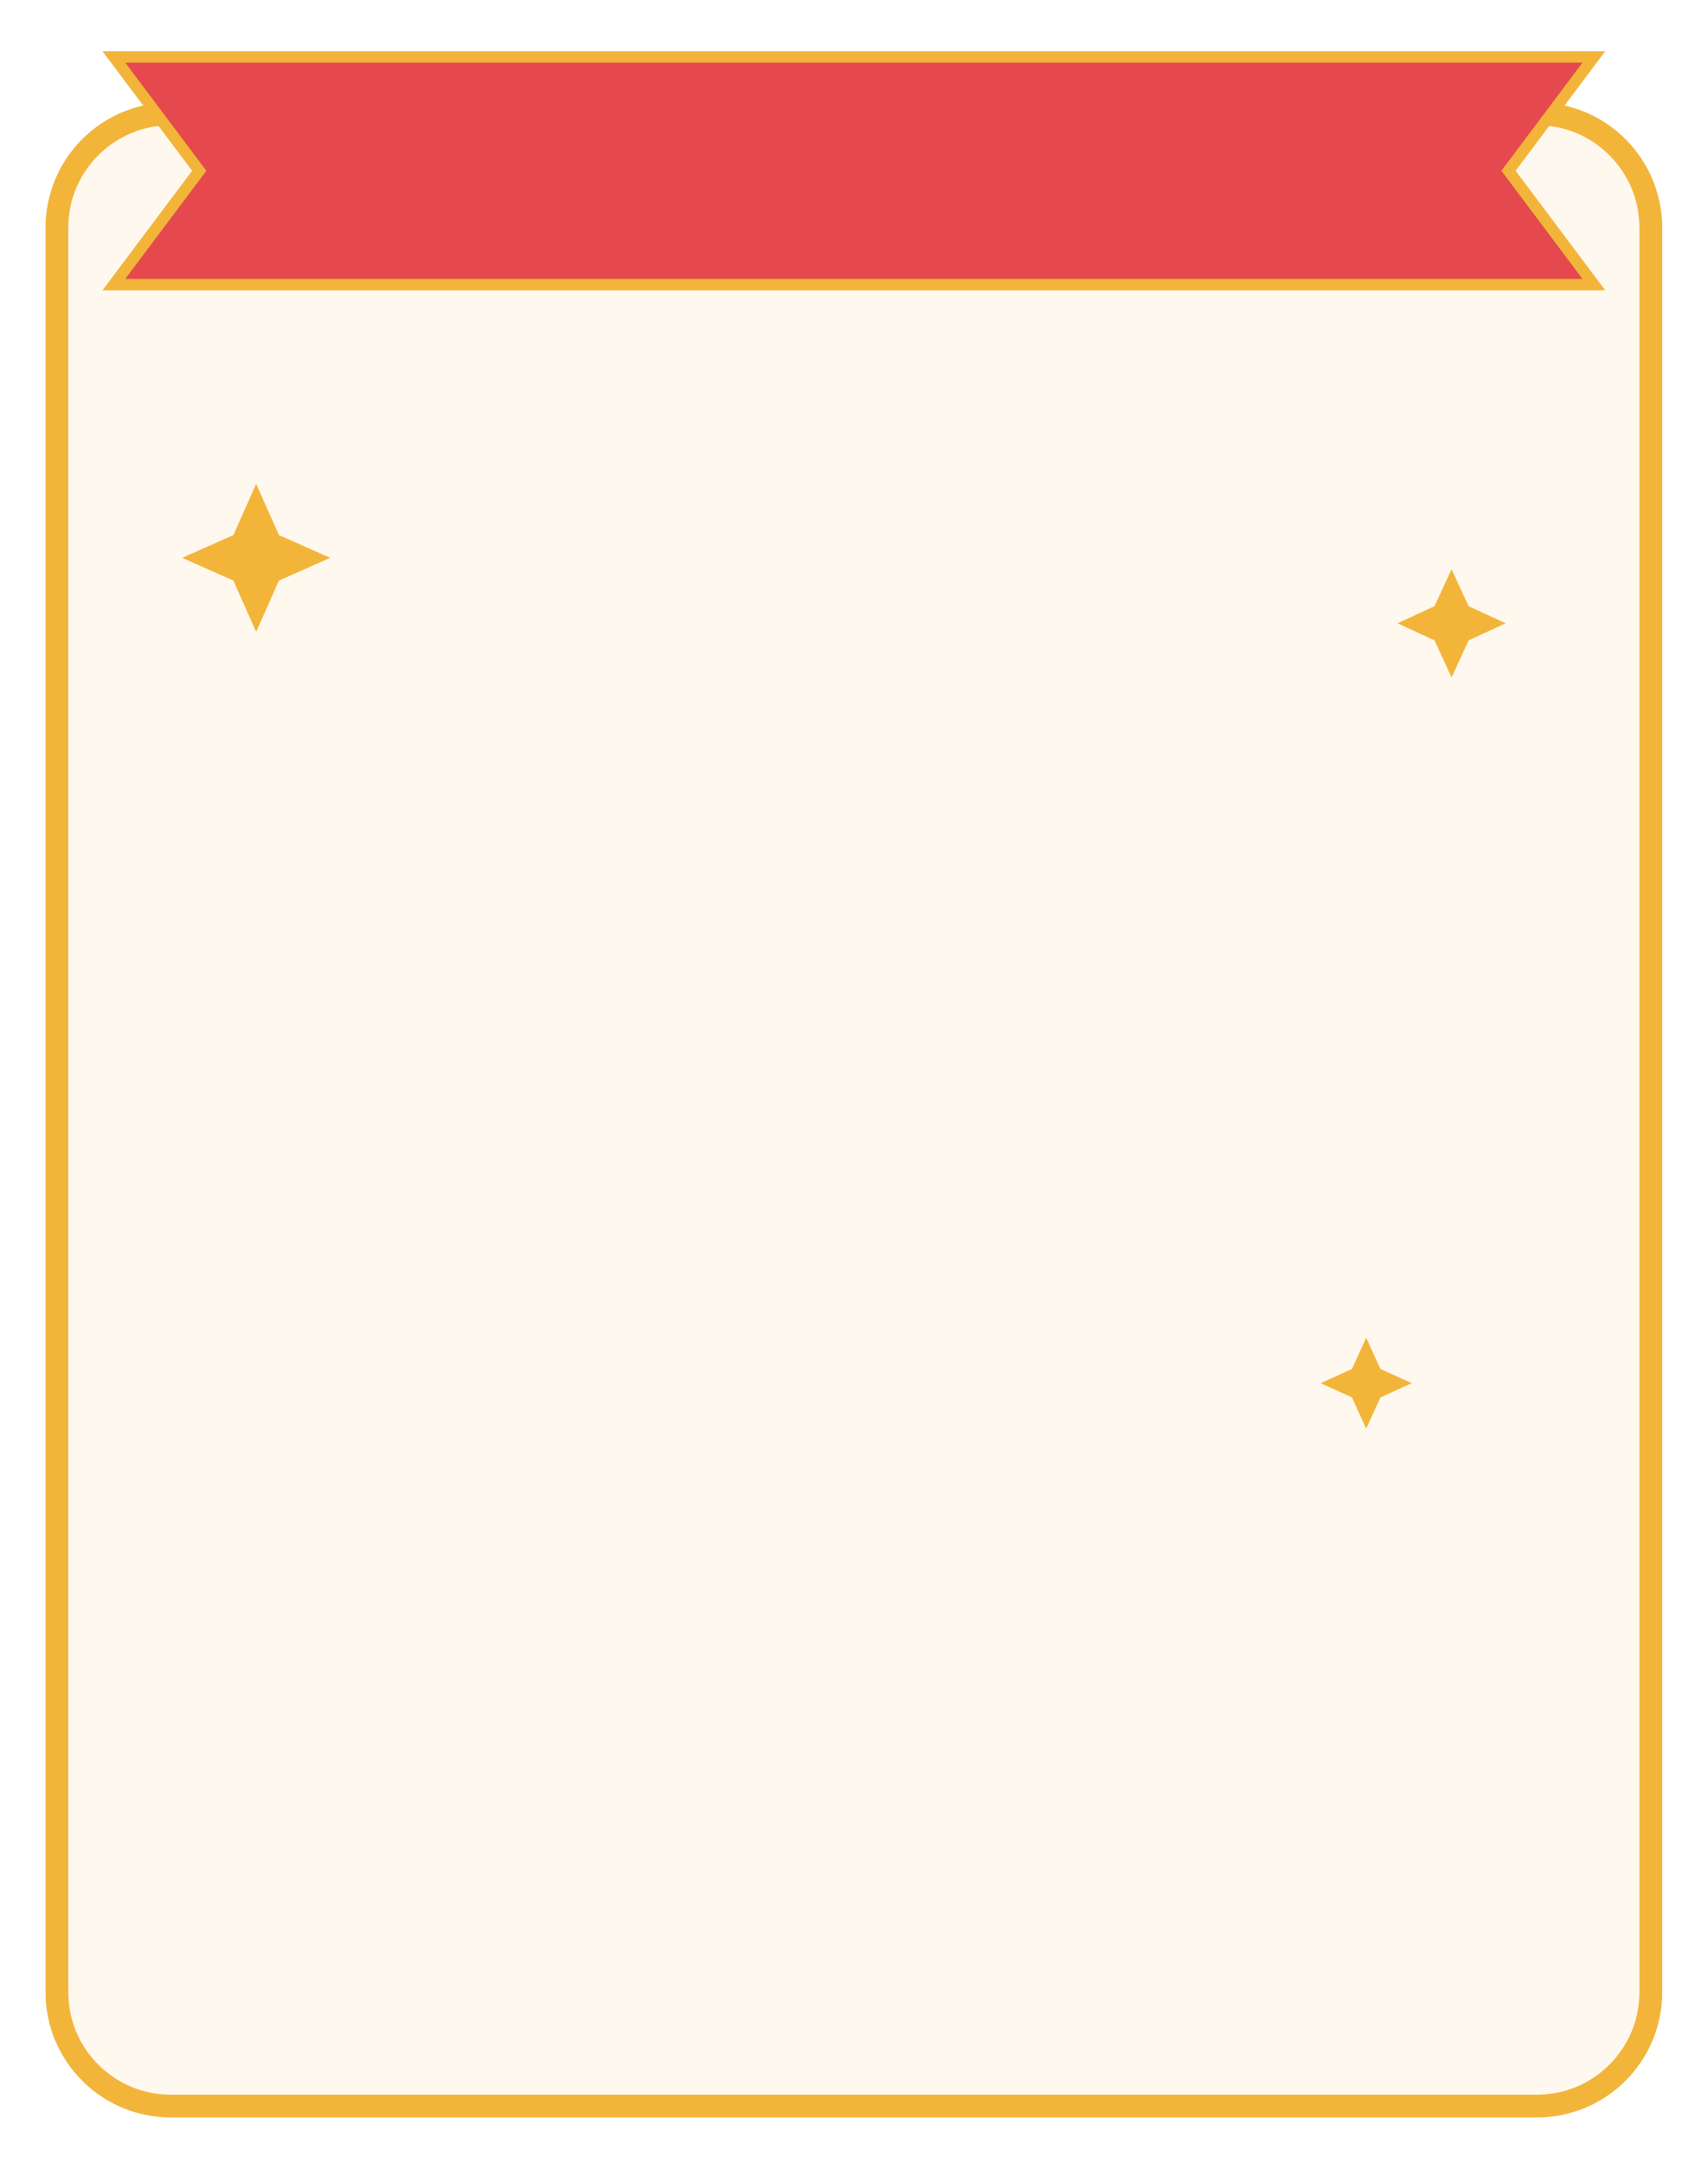
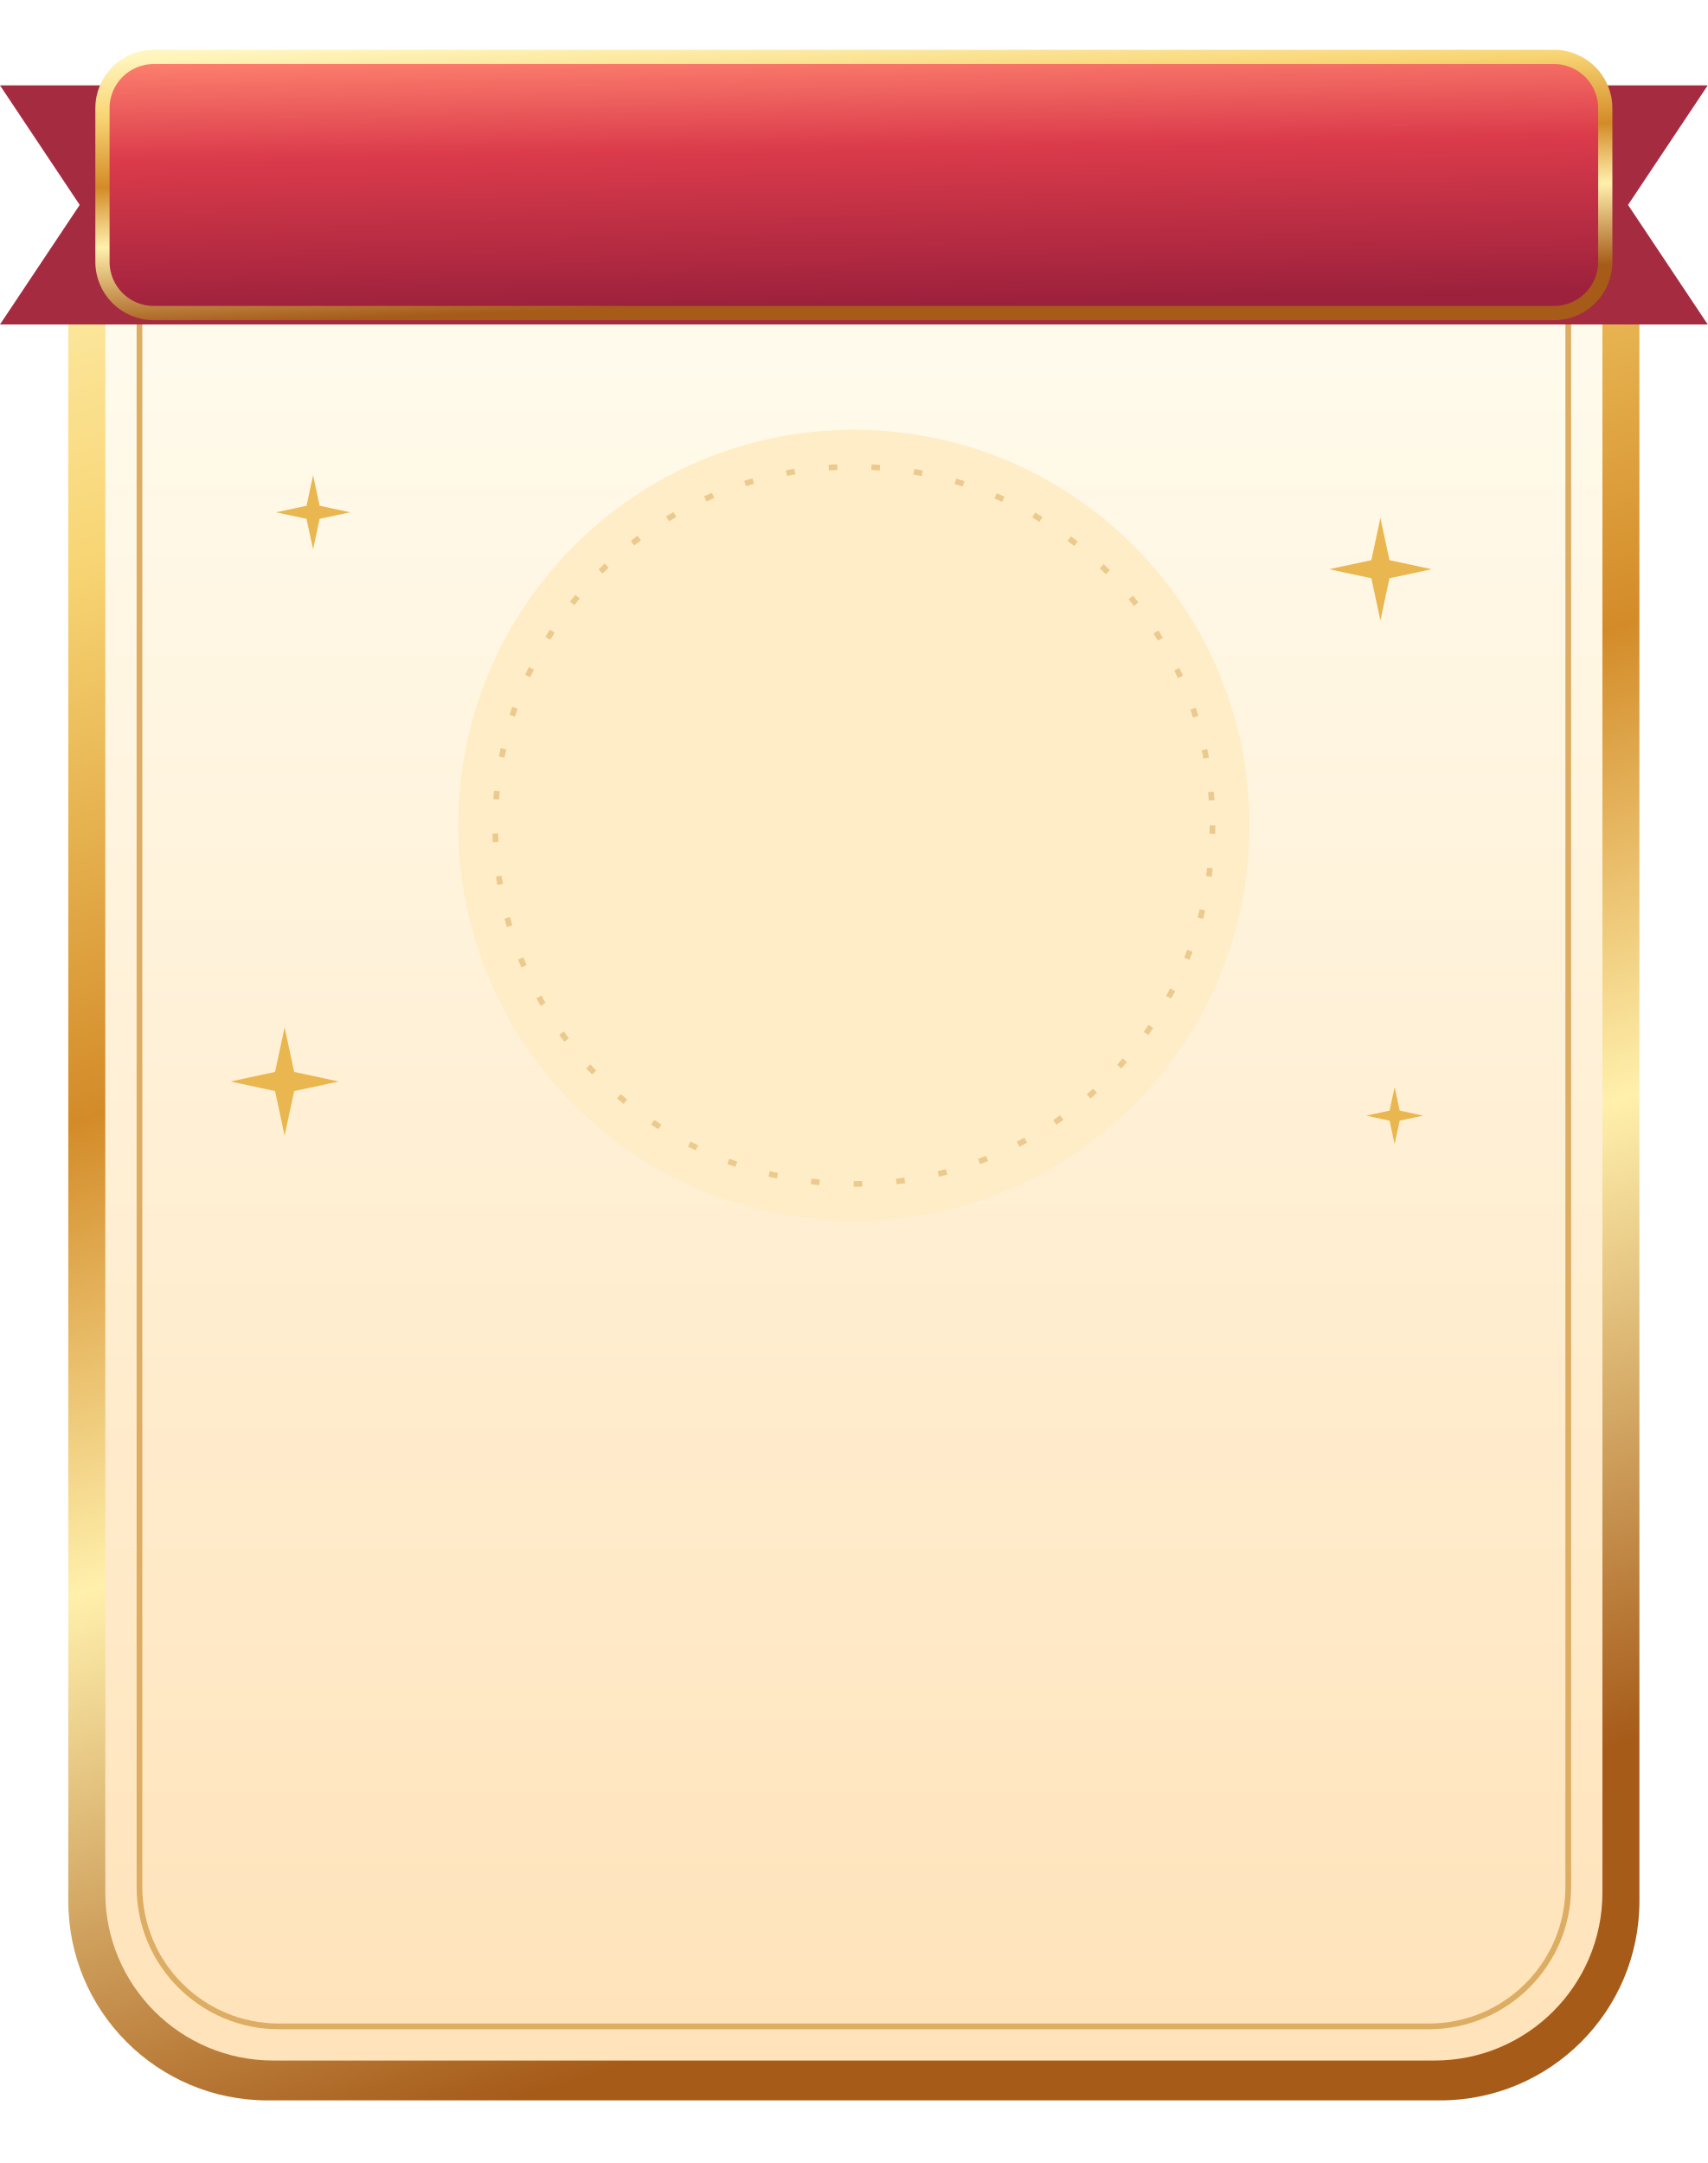
<svg xmlns="http://www.w3.org/2000/svg" width="600" height="760" viewBox="0 0 600 760">
-   <rect x="20" y="40" width="560" height="700" rx="40" fill="#fff8ee" stroke="#f2b53a" stroke-width="8" />
-   <path d="M40 20H560L530 60L560 100H40L70 60Z" fill="#e5484d" />
-   <path d="M40 20H560L530 60L560 100H40L70 60Z" fill="none" stroke="#f2b53a" stroke-width="4" />
-   <g fill="#f2b53a">
-     <path d="M90 170l8 18 18 8-18 8-8 18-8-18-18-8 18-8z" />
-     <path d="M510 200l6 13 13 6-13 6-6 13-6-13-13-6 13-6z" />
-     <path d="M480 470l5 11 11 5-11 5-5 11-5-11-11-5 11-5z" />
-   </g>
+   <defs>
+     <linearGradient id="gold" x2=".25" y2="1">
+       <stop stop-color="#fff6bf" />
+       <stop offset=".22" stop-color="#f8d574" />
+       <stop offset=".48" stop-color="#d38b28" />
+       <stop offset=".7" stop-color="#fff0ac" />
+       <stop offset="1" stop-color="#a65b19" />
+     </linearGradient>
+     <linearGradient id="red" x2=".1" y2="1">
+       <stop stop-color="#ff8470" />
+       <stop offset=".4" stop-color="#db3b4b" />
+       <stop offset="1" stop-color="#9d213c" />
+     </linearGradient>
+     <linearGradient id="cream" x2="0" y2="1">
+       <stop stop-color="#fffdf1" />
+       <stop offset="1" stop-color="#ffe3ba" />
+     </linearGradient>
+     <linearGradient id="blue" x2=".4" y2="1">
+       <stop stop-color="#8ee8fa" />
+       <stop offset=".5" stop-color="#36b7dc" />
+       <stop offset="1" stop-color="#186dba" />
+     </linearGradient>
+     <linearGradient id="mint" x2=".4" y2="1">
+       <stop stop-color="#b2f7d0" />
+       <stop offset="1" stop-color="#249f88" />
+     </linearGradient>
+     <radialGradient id="wall">
+       <stop stop-color="#fffef3" />
+       <stop offset=".65" stop-color="#ffe9c7" />
+       <stop offset="1" stop-color="#f4c695" />
+     </radialGradient>
+     <linearGradient id="velvet">
+       <stop stop-color="#98263f" />
+       <stop offset=".2" stop-color="#ea5c58" />
+       <stop offset=".4" stop-color="#b63045" />
+       <stop offset=".65" stop-color="#f17a67" />
+       <stop offset=".85" stop-color="#ad2c42" />
+       <stop offset="1" stop-color="#d94b51" />
+     </linearGradient>
+   </defs>
+   <rect x="24" y="38" width="552" height="700" rx="70" fill="url(#gold)" />
+   <rect x="37" y="50" width="526" height="674" rx="59" fill="url(#cream)" />
+   <rect x="49" y="65" width="502" height="647" rx="49" fill="none" stroke="#dcad62" stroke-width="2" />
+   <path d="M0 30H600L572 72L600 114H0L28 72Z" fill="#a52b41" />
+   <rect x="36" y="20" width="528" height="90" rx="18" fill="url(#red)" stroke="url(#gold)" stroke-width="5" />
+   <circle cx="300" cy="290" r="139" fill="#ffedc8" />
+   <circle cx="300" cy="290" r="126" fill="none" stroke="#ecca8d" stroke-width="2" stroke-dasharray="3 12" />
+   <polygon points="110.00,167.00 112.30,177.70 123.00,180.00 112.30,182.30 110.00,193.00 107.70,182.30 97.00,180.00 107.70,177.70" fill="#e9b64f" />
+   <polygon points="485.00,182.00 488.18,196.82 503.00,200.00 488.18,203.18 485.00,218.00 481.82,203.18 467.00,200.00 481.82,196.82" fill="#e9b64f" />
+   <polygon points="100.00,361.00 103.36,376.64 119.00,380.00 103.36,383.36 100.00,399.00 96.64,383.36 81.00,380.00 96.64,376.64" fill="#e9b64f" />
+   <polygon points="490.00,382.00 491.77,390.23 500.00,392.00 491.77,393.77 490.00,402.00 488.23,393.77 480.00,392.00 488.23,390.23" fill="#e9b64f" />
</svg>
